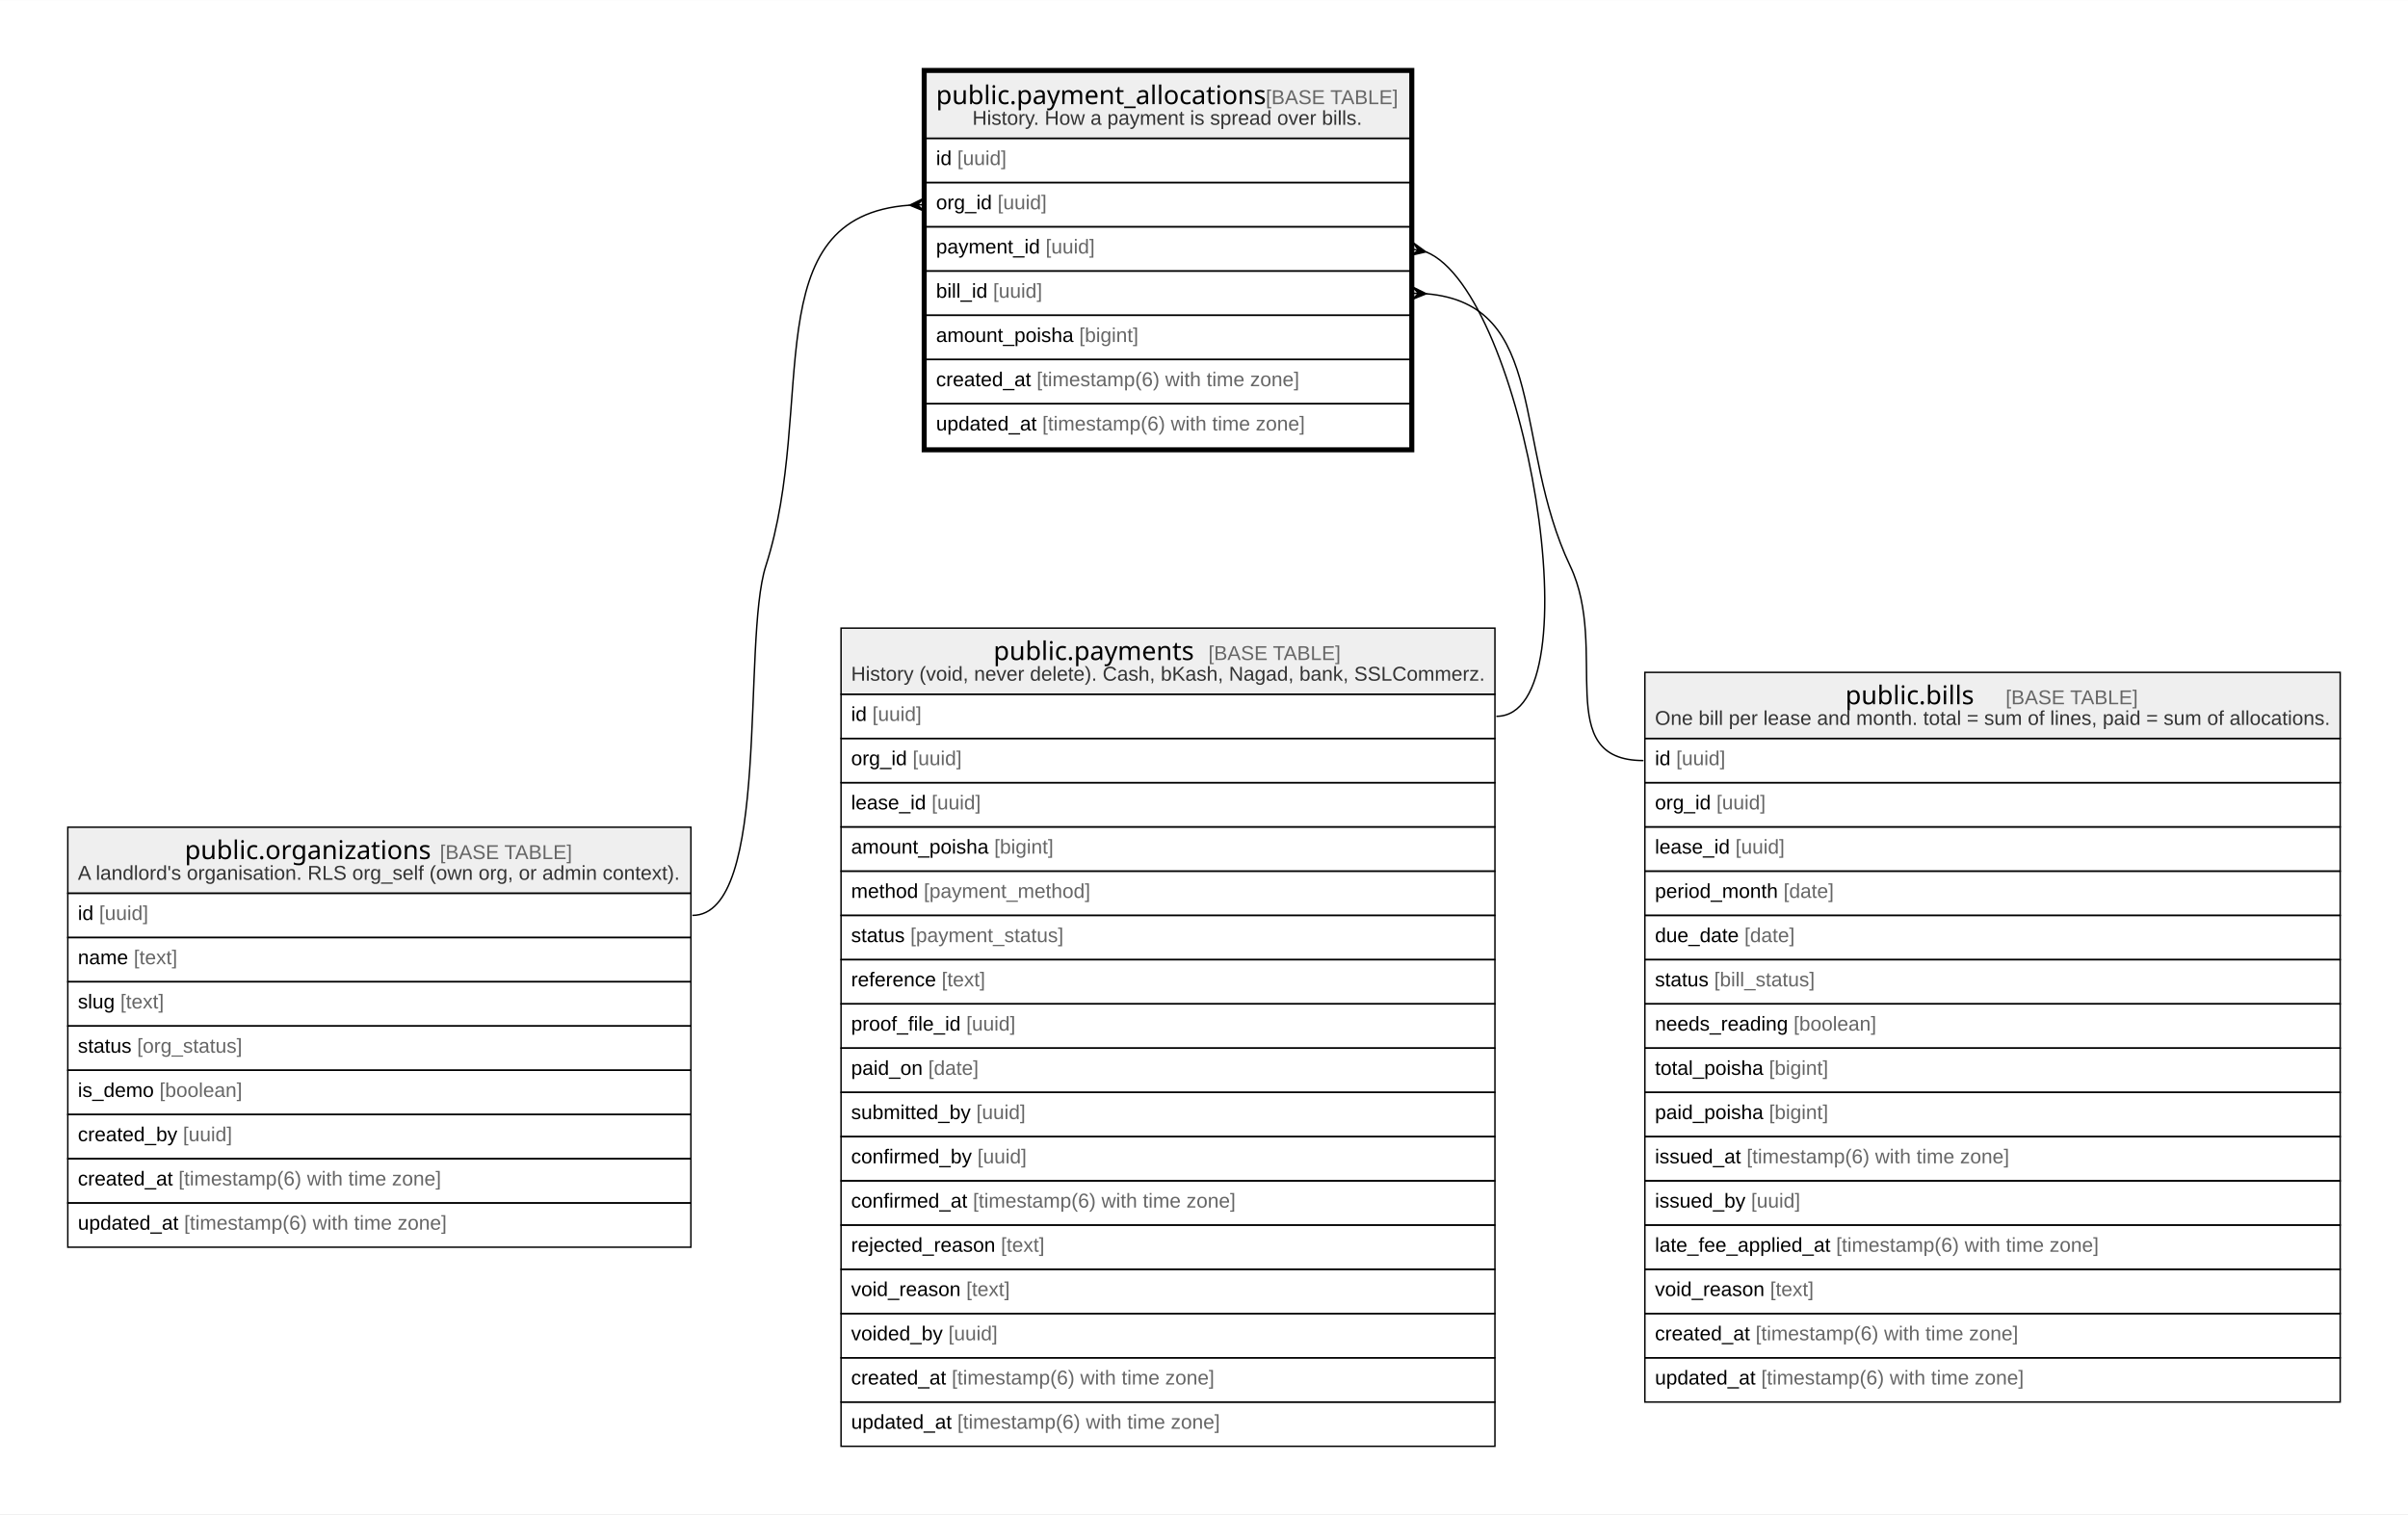
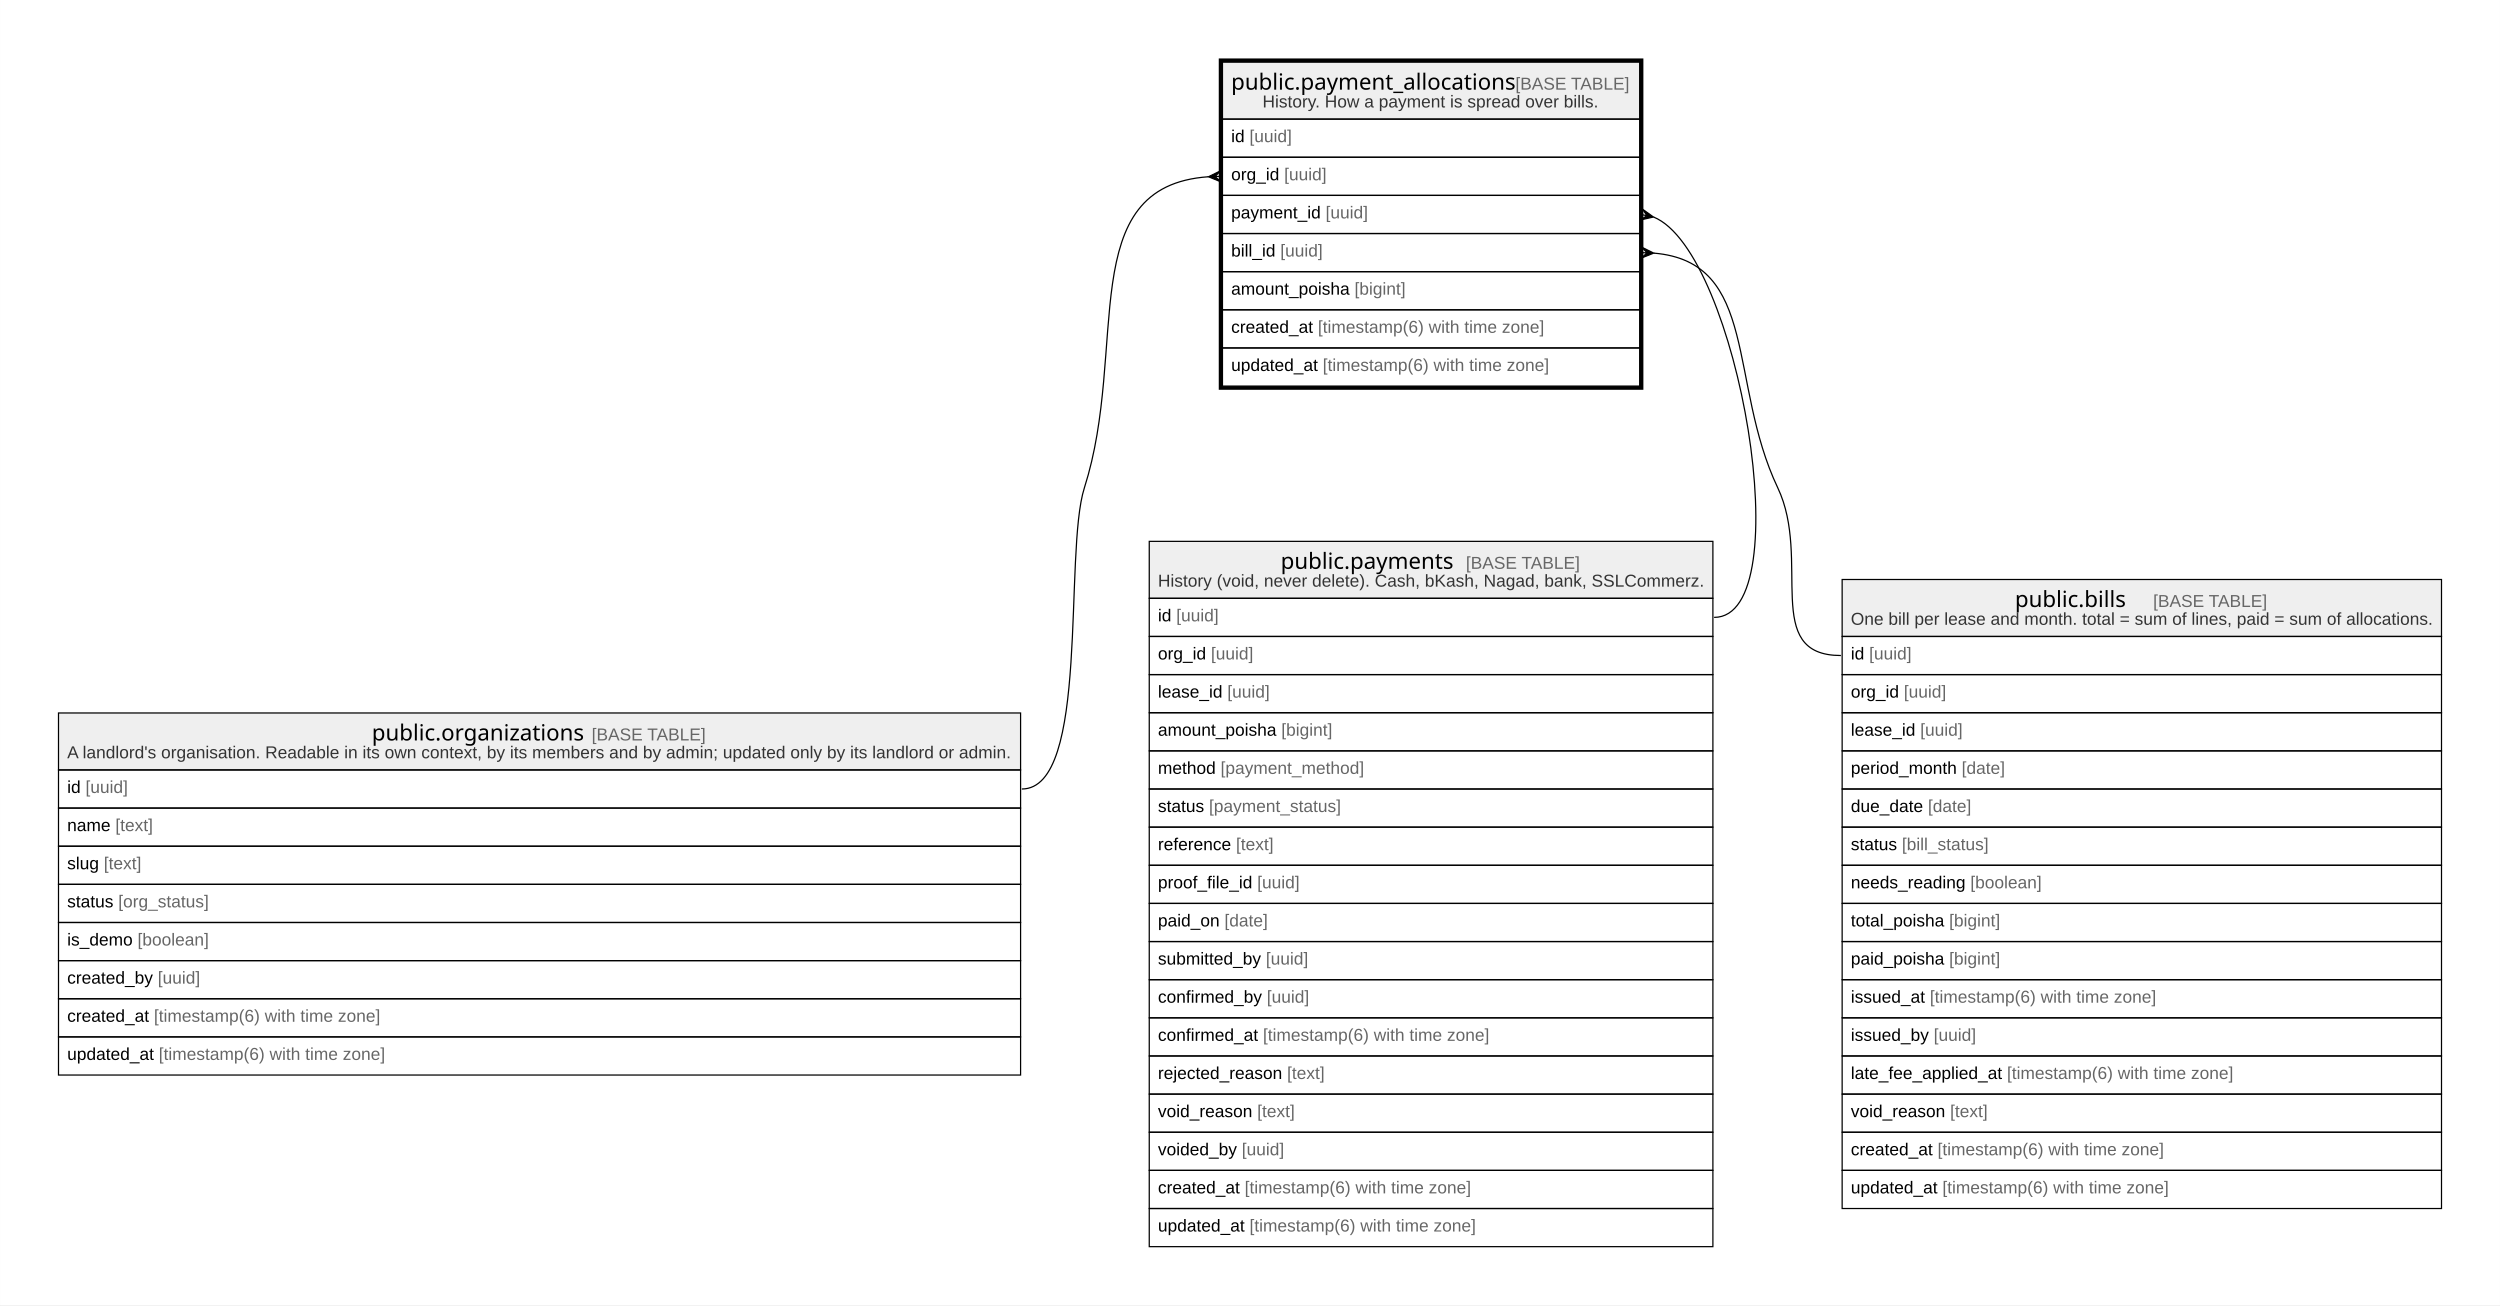
- <svg xmlns="http://www.w3.org/2000/svg" width="1676pt" height="1054pt" viewBox="0.00 0.00 1676.31 1054.00">
+ <svg xmlns="http://www.w3.org/2000/svg" width="2019pt" height="1054pt" viewBox="0.00 0.00 2018.91 1054.00">
  <g id="graph0" class="graph" transform="scale(1 1) rotate(0) translate(4 1050)">
-     <polygon fill="white" stroke="none" points="-4,4 -4,-1050 1672.31,-1050 1672.31,4 -4,4" />
+     <polygon fill="white" stroke="none" points="-4,4 -4,-1050 2014.91,-1050 2014.91,4 -4,4" />
    <g id="node1" class="node">
-       <polygon fill="#efefef" stroke="none" points="640.62,-953.8 640.62,-999.8 977.56,-999.8 977.56,-953.8 640.62,-953.8" />
-       <polygon fill="none" stroke="black" points="640.62,-953.8 640.62,-999.8 977.56,-999.8 977.56,-953.8 640.62,-953.8" />
-       <text text-anchor="start" x="647.62" y="-977.6" font-family="Arial Bold" font-size="18.00">public.payment_allocations</text>
-       <text text-anchor="start" x="846.07" y="-977.6" font-family="Arial" font-size="14.00">    </text>
-       <text text-anchor="start" x="877.18" y="-977.6" font-family="Arial" font-size="14.00" fill="#666666">[BASE TABLE]</text>
-       <text text-anchor="start" x="672.93" y="-963.2" font-family="Arial" font-size="14.00" fill="#333333">History. How a payment is spread over bills.</text>
-       <polygon fill="none" stroke="black" points="640.62,-923 640.62,-953.8 977.56,-953.8 977.56,-923 640.62,-923" />
-       <text text-anchor="start" x="647.62" y="-935.2" font-family="Arial" font-size="14.00">id </text>
-       <text text-anchor="start" x="662.4" y="-935.2" font-family="Arial" font-size="14.00" fill="#666666">[uuid]</text>
-       <polygon fill="none" stroke="black" points="640.62,-892.2 640.62,-923 977.56,-923 977.56,-892.2 640.62,-892.2" />
-       <text text-anchor="start" x="647.62" y="-904.4" font-family="Arial" font-size="14.00">org_id </text>
-       <text text-anchor="start" x="690.43" y="-904.4" font-family="Arial" font-size="14.00" fill="#666666">[uuid]</text>
-       <polygon fill="none" stroke="black" points="640.62,-861.4 640.62,-892.2 977.56,-892.2 977.56,-861.4 640.62,-861.4" />
-       <text text-anchor="start" x="647.62" y="-873.6" font-family="Arial" font-size="14.00">payment_id </text>
-       <text text-anchor="start" x="723.89" y="-873.6" font-family="Arial" font-size="14.00" fill="#666666">[uuid]</text>
-       <polygon fill="none" stroke="black" points="640.62,-830.6 640.62,-861.4 977.56,-861.4 977.56,-830.6 640.62,-830.6" />
-       <text text-anchor="start" x="647.62" y="-842.8" font-family="Arial" font-size="14.00">bill_id </text>
-       <text text-anchor="start" x="687.31" y="-842.8" font-family="Arial" font-size="14.00" fill="#666666">[uuid]</text>
-       <polygon fill="none" stroke="black" points="640.62,-799.8 640.62,-830.6 977.56,-830.6 977.56,-799.8 640.62,-799.8" />
-       <text text-anchor="start" x="647.62" y="-812" font-family="Arial" font-size="14.00">amount_poisha </text>
-       <text text-anchor="start" x="747.25" y="-812" font-family="Arial" font-size="14.00" fill="#666666">[bigint]</text>
-       <polygon fill="none" stroke="black" points="640.62,-769 640.62,-799.8 977.56,-799.8 977.56,-769 640.62,-769" />
-       <text text-anchor="start" x="647.62" y="-781.2" font-family="Arial" font-size="14.00">created_at </text>
-       <text text-anchor="start" x="717.67" y="-781.2" font-family="Arial" font-size="14.00" fill="#666666">[timestamp(6) with time zone]</text>
-       <polygon fill="none" stroke="black" points="640.62,-738.2 640.62,-769 977.56,-769 977.56,-738.2 640.62,-738.2" />
-       <text text-anchor="start" x="647.62" y="-750.4" font-family="Arial" font-size="14.00">updated_at </text>
-       <text text-anchor="start" x="721.58" y="-750.4" font-family="Arial" font-size="14.00" fill="#666666">[timestamp(6) with time zone]</text>
-       <polygon fill="none" stroke="black" stroke-width="3" points="639.12,-736.7 639.12,-1001.3 979.06,-1001.3 979.06,-736.7 639.12,-736.7" />
+       <polygon fill="#efefef" stroke="none" points="983.22,-953.8 983.22,-999.8 1320.16,-999.8 1320.16,-953.8 983.22,-953.8" />
+       <polygon fill="none" stroke="black" points="983.22,-953.8 983.22,-999.8 1320.16,-999.8 1320.16,-953.8 983.22,-953.8" />
+       <text text-anchor="start" x="990.22" y="-977.6" font-family="Arial Bold" font-size="18.00">public.payment_allocations</text>
+       <text text-anchor="start" x="1188.67" y="-977.6" font-family="Arial" font-size="14.00">    </text>
+       <text text-anchor="start" x="1219.79" y="-977.6" font-family="Arial" font-size="14.00" fill="#666666">[BASE TABLE]</text>
+       <text text-anchor="start" x="1015.53" y="-963.2" font-family="Arial" font-size="14.00" fill="#333333">History. How a payment is spread over bills.</text>
+       <polygon fill="none" stroke="black" points="983.22,-923 983.22,-953.8 1320.16,-953.8 1320.16,-923 983.22,-923" />
+       <text text-anchor="start" x="990.22" y="-935.2" font-family="Arial" font-size="14.00">id </text>
+       <text text-anchor="start" x="1005.01" y="-935.2" font-family="Arial" font-size="14.00" fill="#666666">[uuid]</text>
+       <polygon fill="none" stroke="black" points="983.22,-892.2 983.22,-923 1320.16,-923 1320.16,-892.2 983.22,-892.2" />
+       <text text-anchor="start" x="990.22" y="-904.4" font-family="Arial" font-size="14.00">org_id </text>
+       <text text-anchor="start" x="1033.03" y="-904.4" font-family="Arial" font-size="14.00" fill="#666666">[uuid]</text>
+       <polygon fill="none" stroke="black" points="983.22,-861.4 983.22,-892.2 1320.16,-892.2 1320.16,-861.4 983.22,-861.4" />
+       <text text-anchor="start" x="990.22" y="-873.6" font-family="Arial" font-size="14.00">payment_id </text>
+       <text text-anchor="start" x="1066.49" y="-873.6" font-family="Arial" font-size="14.00" fill="#666666">[uuid]</text>
+       <polygon fill="none" stroke="black" points="983.22,-830.6 983.22,-861.4 1320.16,-861.4 1320.16,-830.6 983.22,-830.6" />
+       <text text-anchor="start" x="990.22" y="-842.8" font-family="Arial" font-size="14.00">bill_id </text>
+       <text text-anchor="start" x="1029.91" y="-842.8" font-family="Arial" font-size="14.00" fill="#666666">[uuid]</text>
+       <polygon fill="none" stroke="black" points="983.22,-799.8 983.22,-830.6 1320.16,-830.6 1320.16,-799.8 983.22,-799.8" />
+       <text text-anchor="start" x="990.22" y="-812" font-family="Arial" font-size="14.00">amount_poisha </text>
+       <text text-anchor="start" x="1089.85" y="-812" font-family="Arial" font-size="14.00" fill="#666666">[bigint]</text>
+       <polygon fill="none" stroke="black" points="983.22,-769 983.22,-799.8 1320.16,-799.8 1320.16,-769 983.22,-769" />
+       <text text-anchor="start" x="990.22" y="-781.2" font-family="Arial" font-size="14.00">created_at </text>
+       <text text-anchor="start" x="1060.27" y="-781.2" font-family="Arial" font-size="14.00" fill="#666666">[timestamp(6) with time zone]</text>
+       <polygon fill="none" stroke="black" points="983.22,-738.2 983.22,-769 1320.16,-769 1320.16,-738.2 983.22,-738.2" />
+       <text text-anchor="start" x="990.22" y="-750.4" font-family="Arial" font-size="14.00">updated_at </text>
+       <text text-anchor="start" x="1064.18" y="-750.4" font-family="Arial" font-size="14.00" fill="#666666">[timestamp(6) with time zone]</text>
+       <polygon fill="none" stroke="black" stroke-width="3" points="981.72,-736.7 981.72,-1001.3 1321.66,-1001.3 1321.66,-736.7 981.72,-736.7" />
    </g>
    <g id="node2" class="node">
-       <polygon fill="#efefef" stroke="none" points="43.2,-428.2 43.2,-474.2 476.97,-474.2 476.97,-428.2 43.2,-428.2" />
-       <polygon fill="none" stroke="black" points="43.2,-428.2 43.2,-474.2 476.97,-474.2 476.97,-428.2 43.2,-428.2" />
-       <text text-anchor="start" x="124.61" y="-452" font-family="Arial Bold" font-size="18.00">public.organizations</text>
-       <text text-anchor="start" x="271.07" y="-452" font-family="Arial" font-size="14.00">    </text>
-       <text text-anchor="start" x="302.19" y="-452" font-family="Arial" font-size="14.00" fill="#666666">[BASE TABLE]</text>
-       <text text-anchor="start" x="50.2" y="-437.6" font-family="Arial" font-size="14.00" fill="#333333">A landlord's organisation. RLS org_self (own org, or admin context).</text>
-       <polygon fill="none" stroke="black" points="43.2,-397.4 43.2,-428.2 476.97,-428.2 476.97,-397.4 43.2,-397.4" />
+       <polygon fill="#efefef" stroke="none" points="43.2,-428.2 43.2,-474.2 820.18,-474.2 820.18,-428.2 43.2,-428.2" />
+       <polygon fill="none" stroke="black" points="43.2,-428.2 43.2,-474.2 820.18,-474.2 820.18,-428.2 43.2,-428.2" />
+       <text text-anchor="start" x="296.21" y="-452" font-family="Arial Bold" font-size="18.00">public.organizations</text>
+       <text text-anchor="start" x="442.68" y="-452" font-family="Arial" font-size="14.00">    </text>
+       <text text-anchor="start" x="473.79" y="-452" font-family="Arial" font-size="14.00" fill="#666666">[BASE TABLE]</text>
+       <text text-anchor="start" x="50.2" y="-437.6" font-family="Arial" font-size="14.00" fill="#333333">A landlord's organisation. Readable in its own context, by its members and by admin; updated only by its landlord or admin.</text>
+       <polygon fill="none" stroke="black" points="43.2,-397.4 43.2,-428.2 820.18,-428.2 820.18,-397.4 43.2,-397.4" />
      <text text-anchor="start" x="50.2" y="-409.6" font-family="Arial" font-size="14.00">id </text>
      <text text-anchor="start" x="64.99" y="-409.6" font-family="Arial" font-size="14.00" fill="#666666">[uuid]</text>
-       <polygon fill="none" stroke="black" points="43.2,-366.6 43.2,-397.4 476.97,-397.4 476.97,-366.6 43.2,-366.6" />
+       <polygon fill="none" stroke="black" points="43.2,-366.6 43.2,-397.4 820.18,-397.4 820.18,-366.6 43.2,-366.6" />
      <text text-anchor="start" x="50.2" y="-378.8" font-family="Arial" font-size="14.00">name </text>
      <text text-anchor="start" x="89.11" y="-378.8" font-family="Arial" font-size="14.00" fill="#666666">[text]</text>
-       <polygon fill="none" stroke="black" points="43.2,-335.8 43.2,-366.6 476.97,-366.6 476.97,-335.8 43.2,-335.8" />
+       <polygon fill="none" stroke="black" points="43.2,-335.8 43.2,-366.6 820.18,-366.6 820.18,-335.8 43.2,-335.8" />
      <text text-anchor="start" x="50.2" y="-348" font-family="Arial" font-size="14.00">slug </text>
      <text text-anchor="start" x="79.77" y="-348" font-family="Arial" font-size="14.00" fill="#666666">[text]</text>
-       <polygon fill="none" stroke="black" points="43.2,-305 43.2,-335.8 476.97,-335.8 476.97,-305 43.2,-305" />
+       <polygon fill="none" stroke="black" points="43.2,-305 43.2,-335.8 820.18,-335.8 820.18,-305 43.2,-305" />
      <text text-anchor="start" x="50.2" y="-317.2" font-family="Arial" font-size="14.00">status </text>
      <text text-anchor="start" x="91.44" y="-317.2" font-family="Arial" font-size="14.00" fill="#666666">[org_status]</text>
-       <polygon fill="none" stroke="black" points="43.2,-274.2 43.2,-305 476.97,-305 476.97,-274.2 43.2,-274.2" />
+       <polygon fill="none" stroke="black" points="43.2,-274.2 43.2,-305 820.18,-305 820.18,-274.2 43.2,-274.2" />
      <text text-anchor="start" x="50.2" y="-286.4" font-family="Arial" font-size="14.00">is_demo </text>
      <text text-anchor="start" x="107.01" y="-286.4" font-family="Arial" font-size="14.00" fill="#666666">[boolean]</text>
-       <polygon fill="none" stroke="black" points="43.2,-243.4 43.2,-274.2 476.97,-274.2 476.97,-243.4 43.2,-243.4" />
+       <polygon fill="none" stroke="black" points="43.2,-243.4 43.2,-274.2 820.18,-274.2 820.18,-243.4 43.2,-243.4" />
      <text text-anchor="start" x="50.2" y="-255.6" font-family="Arial" font-size="14.00">created_by </text>
      <text text-anchor="start" x="123.36" y="-255.6" font-family="Arial" font-size="14.00" fill="#666666">[uuid]</text>
-       <polygon fill="none" stroke="black" points="43.2,-212.6 43.2,-243.4 476.97,-243.4 476.97,-212.6 43.2,-212.6" />
+       <polygon fill="none" stroke="black" points="43.2,-212.6 43.2,-243.4 820.18,-243.4 820.18,-212.6 43.2,-212.6" />
      <text text-anchor="start" x="50.2" y="-224.8" font-family="Arial" font-size="14.00">created_at </text>
      <text text-anchor="start" x="120.25" y="-224.8" font-family="Arial" font-size="14.00" fill="#666666">[timestamp(6) with time zone]</text>
-       <polygon fill="none" stroke="black" points="43.2,-181.8 43.2,-212.6 476.97,-212.6 476.97,-181.8 43.2,-181.8" />
+       <polygon fill="none" stroke="black" points="43.2,-181.8 43.2,-212.6 820.18,-212.6 820.18,-181.8 43.2,-181.8" />
      <text text-anchor="start" x="50.2" y="-194" font-family="Arial" font-size="14.00">updated_at </text>
      <text text-anchor="start" x="124.16" y="-194" font-family="Arial" font-size="14.00" fill="#666666">[timestamp(6) with time zone]</text>
    </g>
    <g id="edge1" class="edge">
-       <path fill="none" stroke="black" d="M629.32,-907.26C520.27,-899.69 565.32,-768.89 529.09,-656 512.21,-603.42 533.2,-412.8 477.97,-412.8" />
-       <polygon fill="black" stroke="black" points="629.29,-907.25 639.13,-912.09 634.62,-907.43 638.95,-907.58 638.95,-907.58 638.95,-907.58 634.62,-907.43 639.43,-903.09 629.29,-907.25" />
+       <path fill="none" stroke="black" d="M971.92,-907.26C862.87,-899.69 907.78,-768.93 871.69,-656 854.89,-603.42 876.38,-412.8 821.18,-412.8" />
+       <polygon fill="black" stroke="black" points="971.89,-907.25 981.74,-912.09 977.22,-907.43 981.55,-907.58 981.55,-907.58 981.55,-907.58 977.22,-907.43 982.04,-903.09 971.89,-907.25" />
    </g>
    <g id="node3" class="node">
-       <polygon fill="#efefef" stroke="none" points="581.49,-566.8 581.49,-612.8 1036.69,-612.8 1036.69,-566.8 581.49,-566.8" />
-       <polygon fill="none" stroke="black" points="581.49,-566.8 581.49,-612.8 1036.69,-612.8 1036.69,-566.8 581.49,-566.8" />
-       <text text-anchor="start" x="687.6" y="-590.6" font-family="Arial Bold" font-size="18.00">public.payments</text>
-       <text text-anchor="start" x="806.08" y="-590.6" font-family="Arial" font-size="14.00">    </text>
-       <text text-anchor="start" x="837.2" y="-590.6" font-family="Arial" font-size="14.00" fill="#666666">[BASE TABLE]</text>
-       <text text-anchor="start" x="588.49" y="-576.2" font-family="Arial" font-size="14.00" fill="#333333">History (void, never delete). Cash, bKash, Nagad, bank, SSLCommerz.</text>
-       <polygon fill="none" stroke="black" points="581.49,-536 581.49,-566.8 1036.69,-566.8 1036.69,-536 581.49,-536" />
-       <text text-anchor="start" x="588.49" y="-548.2" font-family="Arial" font-size="14.00">id </text>
-       <text text-anchor="start" x="603.27" y="-548.2" font-family="Arial" font-size="14.00" fill="#666666">[uuid]</text>
-       <polygon fill="none" stroke="black" points="581.49,-505.2 581.49,-536 1036.69,-536 1036.69,-505.2 581.49,-505.2" />
-       <text text-anchor="start" x="588.49" y="-517.4" font-family="Arial" font-size="14.00">org_id </text>
-       <text text-anchor="start" x="631.29" y="-517.4" font-family="Arial" font-size="14.00" fill="#666666">[uuid]</text>
-       <polygon fill="none" stroke="black" points="581.49,-474.4 581.49,-505.2 1036.69,-505.2 1036.69,-474.4 581.49,-474.4" />
-       <text text-anchor="start" x="588.49" y="-486.6" font-family="Arial" font-size="14.00">lease_id </text>
-       <text text-anchor="start" x="644.53" y="-486.6" font-family="Arial" font-size="14.00" fill="#666666">[uuid]</text>
-       <polygon fill="none" stroke="black" points="581.49,-443.6 581.49,-474.4 1036.69,-474.4 1036.69,-443.6 581.49,-443.6" />
-       <text text-anchor="start" x="588.49" y="-455.8" font-family="Arial" font-size="14.00">amount_poisha </text>
-       <text text-anchor="start" x="688.12" y="-455.8" font-family="Arial" font-size="14.00" fill="#666666">[bigint]</text>
-       <polygon fill="none" stroke="black" points="581.49,-412.8 581.49,-443.6 1036.69,-443.6 1036.69,-412.8 581.49,-412.8" />
-       <text text-anchor="start" x="588.49" y="-425" font-family="Arial" font-size="14.00">method </text>
-       <text text-anchor="start" x="639.07" y="-425" font-family="Arial" font-size="14.00" fill="#666666">[payment_method]</text>
-       <polygon fill="none" stroke="black" points="581.49,-382 581.49,-412.8 1036.69,-412.8 1036.69,-382 581.49,-382" />
-       <text text-anchor="start" x="588.49" y="-394.2" font-family="Arial" font-size="14.00">status </text>
-       <text text-anchor="start" x="629.73" y="-394.2" font-family="Arial" font-size="14.00" fill="#666666">[payment_status]</text>
-       <polygon fill="none" stroke="black" points="581.49,-351.2 581.49,-382 1036.69,-382 1036.69,-351.2 581.49,-351.2" />
-       <text text-anchor="start" x="588.49" y="-363.4" font-family="Arial" font-size="14.00">reference </text>
-       <text text-anchor="start" x="651.52" y="-363.4" font-family="Arial" font-size="14.00" fill="#666666">[text]</text>
-       <polygon fill="none" stroke="black" points="581.49,-320.4 581.49,-351.2 1036.69,-351.2 1036.69,-320.4 581.49,-320.4" />
-       <text text-anchor="start" x="588.49" y="-332.6" font-family="Arial" font-size="14.00">proof_file_id </text>
-       <text text-anchor="start" x="668.65" y="-332.6" font-family="Arial" font-size="14.00" fill="#666666">[uuid]</text>
-       <polygon fill="none" stroke="black" points="581.49,-289.6 581.49,-320.4 1036.69,-320.4 1036.69,-289.6 581.49,-289.6" />
-       <text text-anchor="start" x="588.49" y="-301.8" font-family="Arial" font-size="14.00">paid_on </text>
-       <text text-anchor="start" x="642.2" y="-301.8" font-family="Arial" font-size="14.00" fill="#666666">[date]</text>
-       <polygon fill="none" stroke="black" points="581.49,-258.8 581.49,-289.6 1036.69,-289.6 1036.69,-258.8 581.49,-258.8" />
-       <text text-anchor="start" x="588.49" y="-271" font-family="Arial" font-size="14.00">submitted_by </text>
-       <text text-anchor="start" x="675.65" y="-271" font-family="Arial" font-size="14.00" fill="#666666">[uuid]</text>
-       <polygon fill="none" stroke="black" points="581.49,-228 581.49,-258.8 1036.69,-258.8 1036.69,-228 581.49,-228" />
-       <text text-anchor="start" x="588.49" y="-240.2" font-family="Arial" font-size="14.00">confirmed_by </text>
-       <text text-anchor="start" x="676.42" y="-240.2" font-family="Arial" font-size="14.00" fill="#666666">[uuid]</text>
-       <polygon fill="none" stroke="black" points="581.49,-197.2 581.49,-228 1036.69,-228 1036.69,-197.2 581.49,-197.2" />
-       <text text-anchor="start" x="588.49" y="-209.4" font-family="Arial" font-size="14.00">confirmed_at </text>
-       <text text-anchor="start" x="673.31" y="-209.4" font-family="Arial" font-size="14.00" fill="#666666">[timestamp(6) with time zone]</text>
-       <polygon fill="none" stroke="black" points="581.49,-166.4 581.49,-197.2 1036.69,-197.2 1036.69,-166.4 581.49,-166.4" />
-       <text text-anchor="start" x="588.49" y="-178.6" font-family="Arial" font-size="14.00">rejected_reason </text>
-       <text text-anchor="start" x="692.78" y="-178.6" font-family="Arial" font-size="14.00" fill="#666666">[text]</text>
-       <polygon fill="none" stroke="black" points="581.49,-135.6 581.49,-166.4 1036.69,-166.4 1036.69,-135.6 581.49,-135.6" />
-       <text text-anchor="start" x="588.49" y="-147.8" font-family="Arial" font-size="14.00">void_reason </text>
-       <text text-anchor="start" x="668.65" y="-147.8" font-family="Arial" font-size="14.00" fill="#666666">[text]</text>
-       <polygon fill="none" stroke="black" points="581.49,-104.8 581.49,-135.6 1036.69,-135.6 1036.69,-104.8 581.49,-104.8" />
-       <text text-anchor="start" x="588.49" y="-117" font-family="Arial" font-size="14.00">voided_by </text>
-       <text text-anchor="start" x="656.2" y="-117" font-family="Arial" font-size="14.00" fill="#666666">[uuid]</text>
-       <polygon fill="none" stroke="black" points="581.49,-74 581.49,-104.8 1036.69,-104.8 1036.69,-74 581.49,-74" />
-       <text text-anchor="start" x="588.49" y="-86.2" font-family="Arial" font-size="14.00">created_at </text>
-       <text text-anchor="start" x="658.54" y="-86.2" font-family="Arial" font-size="14.00" fill="#666666">[timestamp(6) with time zone]</text>
-       <polygon fill="none" stroke="black" points="581.49,-43.2 581.49,-74 1036.69,-74 1036.69,-43.2 581.49,-43.2" />
-       <text text-anchor="start" x="588.49" y="-55.4" font-family="Arial" font-size="14.00">updated_at </text>
-       <text text-anchor="start" x="662.45" y="-55.4" font-family="Arial" font-size="14.00" fill="#666666">[timestamp(6) with time zone]</text>
+       <polygon fill="#efefef" stroke="none" points="924.09,-566.8 924.09,-612.8 1379.29,-612.8 1379.29,-566.8 924.09,-566.8" />
+       <polygon fill="none" stroke="black" points="924.09,-566.8 924.09,-612.8 1379.29,-612.8 1379.29,-566.8 924.09,-566.8" />
+       <text text-anchor="start" x="1030.21" y="-590.6" font-family="Arial Bold" font-size="18.00">public.payments</text>
+       <text text-anchor="start" x="1148.68" y="-590.6" font-family="Arial" font-size="14.00">    </text>
+       <text text-anchor="start" x="1179.8" y="-590.6" font-family="Arial" font-size="14.00" fill="#666666">[BASE TABLE]</text>
+       <text text-anchor="start" x="931.09" y="-576.2" font-family="Arial" font-size="14.00" fill="#333333">History (void, never delete). Cash, bKash, Nagad, bank, SSLCommerz.</text>
+       <polygon fill="none" stroke="black" points="924.09,-536 924.09,-566.8 1379.29,-566.8 1379.29,-536 924.09,-536" />
+       <text text-anchor="start" x="931.09" y="-548.2" font-family="Arial" font-size="14.00">id </text>
+       <text text-anchor="start" x="945.88" y="-548.2" font-family="Arial" font-size="14.00" fill="#666666">[uuid]</text>
+       <polygon fill="none" stroke="black" points="924.09,-505.2 924.09,-536 1379.29,-536 1379.29,-505.2 924.09,-505.2" />
+       <text text-anchor="start" x="931.09" y="-517.4" font-family="Arial" font-size="14.00">org_id </text>
+       <text text-anchor="start" x="973.9" y="-517.4" font-family="Arial" font-size="14.00" fill="#666666">[uuid]</text>
+       <polygon fill="none" stroke="black" points="924.09,-474.4 924.09,-505.2 1379.29,-505.2 1379.29,-474.4 924.09,-474.4" />
+       <text text-anchor="start" x="931.09" y="-486.6" font-family="Arial" font-size="14.00">lease_id </text>
+       <text text-anchor="start" x="987.13" y="-486.6" font-family="Arial" font-size="14.00" fill="#666666">[uuid]</text>
+       <polygon fill="none" stroke="black" points="924.09,-443.6 924.09,-474.4 1379.29,-474.4 1379.29,-443.6 924.09,-443.6" />
+       <text text-anchor="start" x="931.09" y="-455.8" font-family="Arial" font-size="14.00">amount_poisha </text>
+       <text text-anchor="start" x="1030.72" y="-455.8" font-family="Arial" font-size="14.00" fill="#666666">[bigint]</text>
+       <polygon fill="none" stroke="black" points="924.09,-412.8 924.09,-443.6 1379.29,-443.6 1379.29,-412.8 924.09,-412.8" />
+       <text text-anchor="start" x="931.09" y="-425" font-family="Arial" font-size="14.00">method </text>
+       <text text-anchor="start" x="981.68" y="-425" font-family="Arial" font-size="14.00" fill="#666666">[payment_method]</text>
+       <polygon fill="none" stroke="black" points="924.09,-382 924.09,-412.8 1379.29,-412.8 1379.29,-382 924.09,-382" />
+       <text text-anchor="start" x="931.09" y="-394.2" font-family="Arial" font-size="14.00">status </text>
+       <text text-anchor="start" x="972.33" y="-394.2" font-family="Arial" font-size="14.00" fill="#666666">[payment_status]</text>
+       <polygon fill="none" stroke="black" points="924.09,-351.2 924.09,-382 1379.29,-382 1379.29,-351.2 924.09,-351.2" />
+       <text text-anchor="start" x="931.09" y="-363.4" font-family="Arial" font-size="14.00">reference </text>
+       <text text-anchor="start" x="994.12" y="-363.4" font-family="Arial" font-size="14.00" fill="#666666">[text]</text>
+       <polygon fill="none" stroke="black" points="924.09,-320.4 924.09,-351.2 1379.29,-351.2 1379.29,-320.4 924.09,-320.4" />
+       <text text-anchor="start" x="931.09" y="-332.6" font-family="Arial" font-size="14.00">proof_file_id </text>
+       <text text-anchor="start" x="1011.26" y="-332.6" font-family="Arial" font-size="14.00" fill="#666666">[uuid]</text>
+       <polygon fill="none" stroke="black" points="924.09,-289.6 924.09,-320.4 1379.29,-320.4 1379.29,-289.6 924.09,-289.6" />
+       <text text-anchor="start" x="931.09" y="-301.8" font-family="Arial" font-size="14.00">paid_on </text>
+       <text text-anchor="start" x="984.81" y="-301.8" font-family="Arial" font-size="14.00" fill="#666666">[date]</text>
+       <polygon fill="none" stroke="black" points="924.09,-258.8 924.09,-289.6 1379.29,-289.6 1379.29,-258.8 924.09,-258.8" />
+       <text text-anchor="start" x="931.09" y="-271" font-family="Arial" font-size="14.00">submitted_by </text>
+       <text text-anchor="start" x="1018.25" y="-271" font-family="Arial" font-size="14.00" fill="#666666">[uuid]</text>
+       <polygon fill="none" stroke="black" points="924.09,-228 924.09,-258.8 1379.29,-258.8 1379.29,-228 924.09,-228" />
+       <text text-anchor="start" x="931.09" y="-240.2" font-family="Arial" font-size="14.00">confirmed_by </text>
+       <text text-anchor="start" x="1019.02" y="-240.2" font-family="Arial" font-size="14.00" fill="#666666">[uuid]</text>
+       <polygon fill="none" stroke="black" points="924.09,-197.2 924.09,-228 1379.29,-228 1379.29,-197.2 924.09,-197.2" />
+       <text text-anchor="start" x="931.09" y="-209.4" font-family="Arial" font-size="14.00">confirmed_at </text>
+       <text text-anchor="start" x="1015.91" y="-209.4" font-family="Arial" font-size="14.00" fill="#666666">[timestamp(6) with time zone]</text>
+       <polygon fill="none" stroke="black" points="924.09,-166.4 924.09,-197.2 1379.29,-197.2 1379.29,-166.4 924.09,-166.4" />
+       <text text-anchor="start" x="931.09" y="-178.6" font-family="Arial" font-size="14.00">rejected_reason </text>
+       <text text-anchor="start" x="1035.38" y="-178.6" font-family="Arial" font-size="14.00" fill="#666666">[text]</text>
+       <polygon fill="none" stroke="black" points="924.09,-135.6 924.09,-166.4 1379.29,-166.4 1379.29,-135.6 924.09,-135.6" />
+       <text text-anchor="start" x="931.09" y="-147.8" font-family="Arial" font-size="14.00">void_reason </text>
+       <text text-anchor="start" x="1011.26" y="-147.8" font-family="Arial" font-size="14.00" fill="#666666">[text]</text>
+       <polygon fill="none" stroke="black" points="924.09,-104.8 924.09,-135.6 1379.29,-135.6 1379.29,-104.8 924.09,-104.8" />
+       <text text-anchor="start" x="931.09" y="-117" font-family="Arial" font-size="14.00">voided_by </text>
+       <text text-anchor="start" x="998.81" y="-117" font-family="Arial" font-size="14.00" fill="#666666">[uuid]</text>
+       <polygon fill="none" stroke="black" points="924.09,-74 924.09,-104.8 1379.29,-104.8 1379.29,-74 924.09,-74" />
+       <text text-anchor="start" x="931.09" y="-86.2" font-family="Arial" font-size="14.00">created_at </text>
+       <text text-anchor="start" x="1001.14" y="-86.2" font-family="Arial" font-size="14.00" fill="#666666">[timestamp(6) with time zone]</text>
+       <polygon fill="none" stroke="black" points="924.09,-43.2 924.09,-74 1379.29,-74 1379.29,-43.2 924.09,-43.2" />
+       <text text-anchor="start" x="931.09" y="-55.4" font-family="Arial" font-size="14.00">updated_at </text>
+       <text text-anchor="start" x="1005.05" y="-55.4" font-family="Arial" font-size="14.00" fill="#666666">[timestamp(6) with time zone]</text>
    </g>
    <g id="edge2" class="edge">
-       <path fill="none" stroke="black" d="M988.78,-874.72C1057.3,-847.01 1107.74,-551.4 1037.69,-551.4" />
-       <polygon fill="black" stroke="black" points="988.68,-874.74 977.99,-872.32 983.46,-875.8 979.21,-876.67 979.21,-876.67 979.21,-876.67 983.46,-875.8 979.78,-881.14 988.68,-874.74" />
+       <path fill="none" stroke="black" d="M1331.39,-874.72C1399.91,-847.01 1450.34,-551.4 1380.29,-551.4" />
+       <polygon fill="black" stroke="black" points="1331.29,-874.74 1320.59,-872.32 1326.06,-875.8 1321.81,-876.67 1321.81,-876.67 1321.81,-876.67 1326.06,-875.8 1322.38,-881.14 1331.29,-874.74" />
    </g>
    <g id="node4" class="node">
-       <polygon fill="#efefef" stroke="none" points="1141.07,-536 1141.07,-582 1625.11,-582 1625.11,-536 1141.07,-536" />
-       <polygon fill="none" stroke="black" points="1141.07,-536 1141.07,-582 1625.11,-582 1625.11,-536 1141.07,-536" />
-       <text text-anchor="start" x="1280.59" y="-559.8" font-family="Arial Bold" font-size="18.00">public.bills</text>
-       <text text-anchor="start" x="1361.09" y="-559.8" font-family="Arial" font-size="14.00">    </text>
-       <text text-anchor="start" x="1392.21" y="-559.8" font-family="Arial" font-size="14.00" fill="#666666">[BASE TABLE]</text>
-       <text text-anchor="start" x="1148.07" y="-545.4" font-family="Arial" font-size="14.00" fill="#333333">One bill per lease and month. total = sum of lines, paid = sum of allocations.</text>
-       <polygon fill="none" stroke="black" points="1141.07,-505.2 1141.07,-536 1625.11,-536 1625.11,-505.2 1141.07,-505.2" />
-       <text text-anchor="start" x="1148.07" y="-517.4" font-family="Arial" font-size="14.00">id </text>
-       <text text-anchor="start" x="1162.85" y="-517.4" font-family="Arial" font-size="14.00" fill="#666666">[uuid]</text>
-       <polygon fill="none" stroke="black" points="1141.07,-474.4 1141.07,-505.2 1625.11,-505.2 1625.11,-474.4 1141.07,-474.4" />
-       <text text-anchor="start" x="1148.07" y="-486.6" font-family="Arial" font-size="14.00">org_id </text>
-       <text text-anchor="start" x="1190.87" y="-486.6" font-family="Arial" font-size="14.00" fill="#666666">[uuid]</text>
-       <polygon fill="none" stroke="black" points="1141.07,-443.6 1141.07,-474.4 1625.11,-474.4 1625.11,-443.6 1141.07,-443.6" />
-       <text text-anchor="start" x="1148.07" y="-455.8" font-family="Arial" font-size="14.00">lease_id </text>
-       <text text-anchor="start" x="1204.11" y="-455.8" font-family="Arial" font-size="14.00" fill="#666666">[uuid]</text>
-       <polygon fill="none" stroke="black" points="1141.07,-412.8 1141.07,-443.6 1625.11,-443.6 1625.11,-412.8 1141.07,-412.8" />
-       <text text-anchor="start" x="1148.07" y="-425" font-family="Arial" font-size="14.00">period_month </text>
-       <text text-anchor="start" x="1237.57" y="-425" font-family="Arial" font-size="14.00" fill="#666666">[date]</text>
-       <polygon fill="none" stroke="black" points="1141.07,-382 1141.07,-412.8 1625.11,-412.8 1625.11,-382 1141.07,-382" />
-       <text text-anchor="start" x="1148.07" y="-394.2" font-family="Arial" font-size="14.00">due_date </text>
-       <text text-anchor="start" x="1210.35" y="-394.2" font-family="Arial" font-size="14.00" fill="#666666">[date]</text>
-       <polygon fill="none" stroke="black" points="1141.07,-351.2 1141.07,-382 1625.11,-382 1625.11,-351.2 1141.07,-351.2" />
-       <text text-anchor="start" x="1148.07" y="-363.4" font-family="Arial" font-size="14.00">status </text>
-       <text text-anchor="start" x="1189.31" y="-363.4" font-family="Arial" font-size="14.00" fill="#666666">[bill_status]</text>
-       <polygon fill="none" stroke="black" points="1141.07,-320.4 1141.07,-351.2 1625.11,-351.2 1625.11,-320.4 1141.07,-320.4" />
-       <text text-anchor="start" x="1148.07" y="-332.6" font-family="Arial" font-size="14.00">needs_reading </text>
-       <text text-anchor="start" x="1244.59" y="-332.6" font-family="Arial" font-size="14.00" fill="#666666">[boolean]</text>
-       <polygon fill="none" stroke="black" points="1141.07,-289.6 1141.07,-320.4 1625.11,-320.4 1625.11,-289.6 1141.07,-289.6" />
-       <text text-anchor="start" x="1148.07" y="-301.8" font-family="Arial" font-size="14.00">total_poisha </text>
-       <text text-anchor="start" x="1227.46" y="-301.8" font-family="Arial" font-size="14.00" fill="#666666">[bigint]</text>
-       <polygon fill="none" stroke="black" points="1141.07,-258.8 1141.07,-289.6 1625.11,-289.6 1625.11,-258.8 1141.07,-258.8" />
-       <text text-anchor="start" x="1148.07" y="-271" font-family="Arial" font-size="14.00">paid_poisha </text>
-       <text text-anchor="start" x="1227.47" y="-271" font-family="Arial" font-size="14.00" fill="#666666">[bigint]</text>
-       <polygon fill="none" stroke="black" points="1141.07,-228 1141.07,-258.8 1625.11,-258.8 1625.11,-228 1141.07,-228" />
-       <text text-anchor="start" x="1148.07" y="-240.2" font-family="Arial" font-size="14.00">issued_at </text>
-       <text text-anchor="start" x="1211.89" y="-240.2" font-family="Arial" font-size="14.00" fill="#666666">[timestamp(6) with time zone]</text>
-       <polygon fill="none" stroke="black" points="1141.07,-197.2 1141.07,-228 1625.11,-228 1625.11,-197.2 1141.07,-197.2" />
-       <text text-anchor="start" x="1148.07" y="-209.4" font-family="Arial" font-size="14.00">issued_by </text>
-       <text text-anchor="start" x="1215" y="-209.4" font-family="Arial" font-size="14.00" fill="#666666">[uuid]</text>
-       <polygon fill="none" stroke="black" points="1141.07,-166.4 1141.07,-197.2 1625.11,-197.2 1625.11,-166.4 1141.07,-166.4" />
-       <text text-anchor="start" x="1148.07" y="-178.6" font-family="Arial" font-size="14.00">late_fee_applied_at </text>
-       <text text-anchor="start" x="1274.18" y="-178.6" font-family="Arial" font-size="14.00" fill="#666666">[timestamp(6) with time zone]</text>
-       <polygon fill="none" stroke="black" points="1141.07,-135.6 1141.07,-166.4 1625.11,-166.4 1625.11,-135.6 1141.07,-135.6" />
-       <text text-anchor="start" x="1148.07" y="-147.8" font-family="Arial" font-size="14.00">void_reason </text>
-       <text text-anchor="start" x="1228.23" y="-147.8" font-family="Arial" font-size="14.00" fill="#666666">[text]</text>
-       <polygon fill="none" stroke="black" points="1141.07,-104.8 1141.07,-135.6 1625.11,-135.6 1625.11,-104.8 1141.07,-104.8" />
-       <text text-anchor="start" x="1148.07" y="-117" font-family="Arial" font-size="14.00">created_at </text>
-       <text text-anchor="start" x="1218.12" y="-117" font-family="Arial" font-size="14.00" fill="#666666">[timestamp(6) with time zone]</text>
-       <polygon fill="none" stroke="black" points="1141.07,-74 1141.07,-104.8 1625.11,-104.8 1625.11,-74 1141.07,-74" />
-       <text text-anchor="start" x="1148.07" y="-86.2" font-family="Arial" font-size="14.00">updated_at </text>
-       <text text-anchor="start" x="1222.03" y="-86.2" font-family="Arial" font-size="14.00" fill="#666666">[timestamp(6) with time zone]</text>
+       <polygon fill="#efefef" stroke="none" points="1483.67,-536 1483.67,-582 1967.71,-582 1967.71,-536 1483.67,-536" />
+       <polygon fill="none" stroke="black" points="1483.67,-536 1483.67,-582 1967.71,-582 1967.71,-536 1483.67,-536" />
+       <text text-anchor="start" x="1623.2" y="-559.8" font-family="Arial Bold" font-size="18.00">public.bills</text>
+       <text text-anchor="start" x="1703.69" y="-559.8" font-family="Arial" font-size="14.00">    </text>
+       <text text-anchor="start" x="1734.81" y="-559.8" font-family="Arial" font-size="14.00" fill="#666666">[BASE TABLE]</text>
+       <text text-anchor="start" x="1490.67" y="-545.4" font-family="Arial" font-size="14.00" fill="#333333">One bill per lease and month. total = sum of lines, paid = sum of allocations.</text>
+       <polygon fill="none" stroke="black" points="1483.67,-505.2 1483.67,-536 1967.71,-536 1967.71,-505.2 1483.67,-505.2" />
+       <text text-anchor="start" x="1490.67" y="-517.4" font-family="Arial" font-size="14.00">id </text>
+       <text text-anchor="start" x="1505.46" y="-517.4" font-family="Arial" font-size="14.00" fill="#666666">[uuid]</text>
+       <polygon fill="none" stroke="black" points="1483.67,-474.4 1483.67,-505.2 1967.71,-505.2 1967.71,-474.4 1483.67,-474.4" />
+       <text text-anchor="start" x="1490.67" y="-486.6" font-family="Arial" font-size="14.00">org_id </text>
+       <text text-anchor="start" x="1533.48" y="-486.6" font-family="Arial" font-size="14.00" fill="#666666">[uuid]</text>
+       <polygon fill="none" stroke="black" points="1483.67,-443.6 1483.67,-474.4 1967.71,-474.4 1967.71,-443.6 1483.67,-443.6" />
+       <text text-anchor="start" x="1490.67" y="-455.8" font-family="Arial" font-size="14.00">lease_id </text>
+       <text text-anchor="start" x="1546.71" y="-455.8" font-family="Arial" font-size="14.00" fill="#666666">[uuid]</text>
+       <polygon fill="none" stroke="black" points="1483.67,-412.8 1483.67,-443.6 1967.71,-443.6 1967.71,-412.8 1483.67,-412.8" />
+       <text text-anchor="start" x="1490.67" y="-425" font-family="Arial" font-size="14.00">period_month </text>
+       <text text-anchor="start" x="1580.17" y="-425" font-family="Arial" font-size="14.00" fill="#666666">[date]</text>
+       <polygon fill="none" stroke="black" points="1483.67,-382 1483.67,-412.8 1967.71,-412.8 1967.71,-382 1483.67,-382" />
+       <text text-anchor="start" x="1490.67" y="-394.2" font-family="Arial" font-size="14.00">due_date </text>
+       <text text-anchor="start" x="1552.95" y="-394.2" font-family="Arial" font-size="14.00" fill="#666666">[date]</text>
+       <polygon fill="none" stroke="black" points="1483.67,-351.2 1483.67,-382 1967.71,-382 1967.71,-351.2 1483.67,-351.2" />
+       <text text-anchor="start" x="1490.67" y="-363.4" font-family="Arial" font-size="14.00">status </text>
+       <text text-anchor="start" x="1531.91" y="-363.4" font-family="Arial" font-size="14.00" fill="#666666">[bill_status]</text>
+       <polygon fill="none" stroke="black" points="1483.67,-320.4 1483.67,-351.2 1967.71,-351.2 1967.71,-320.4 1483.67,-320.4" />
+       <text text-anchor="start" x="1490.67" y="-332.6" font-family="Arial" font-size="14.00">needs_reading </text>
+       <text text-anchor="start" x="1587.19" y="-332.6" font-family="Arial" font-size="14.00" fill="#666666">[boolean]</text>
+       <polygon fill="none" stroke="black" points="1483.67,-289.6 1483.67,-320.4 1967.71,-320.4 1967.71,-289.6 1483.67,-289.6" />
+       <text text-anchor="start" x="1490.67" y="-301.8" font-family="Arial" font-size="14.00">total_poisha </text>
+       <text text-anchor="start" x="1570.06" y="-301.8" font-family="Arial" font-size="14.00" fill="#666666">[bigint]</text>
+       <polygon fill="none" stroke="black" points="1483.67,-258.8 1483.67,-289.6 1967.71,-289.6 1967.71,-258.8 1483.67,-258.8" />
+       <text text-anchor="start" x="1490.67" y="-271" font-family="Arial" font-size="14.00">paid_poisha </text>
+       <text text-anchor="start" x="1570.07" y="-271" font-family="Arial" font-size="14.00" fill="#666666">[bigint]</text>
+       <polygon fill="none" stroke="black" points="1483.67,-228 1483.67,-258.8 1967.71,-258.8 1967.71,-228 1483.67,-228" />
+       <text text-anchor="start" x="1490.67" y="-240.2" font-family="Arial" font-size="14.00">issued_at </text>
+       <text text-anchor="start" x="1554.49" y="-240.2" font-family="Arial" font-size="14.00" fill="#666666">[timestamp(6) with time zone]</text>
+       <polygon fill="none" stroke="black" points="1483.67,-197.2 1483.67,-228 1967.71,-228 1967.71,-197.2 1483.67,-197.2" />
+       <text text-anchor="start" x="1490.67" y="-209.4" font-family="Arial" font-size="14.00">issued_by </text>
+       <text text-anchor="start" x="1557.6" y="-209.4" font-family="Arial" font-size="14.00" fill="#666666">[uuid]</text>
+       <polygon fill="none" stroke="black" points="1483.67,-166.4 1483.67,-197.2 1967.71,-197.2 1967.71,-166.4 1483.67,-166.4" />
+       <text text-anchor="start" x="1490.67" y="-178.6" font-family="Arial" font-size="14.00">late_fee_applied_at </text>
+       <text text-anchor="start" x="1616.78" y="-178.6" font-family="Arial" font-size="14.00" fill="#666666">[timestamp(6) with time zone]</text>
+       <polygon fill="none" stroke="black" points="1483.67,-135.6 1483.67,-166.4 1967.71,-166.4 1967.71,-135.6 1483.67,-135.6" />
+       <text text-anchor="start" x="1490.67" y="-147.8" font-family="Arial" font-size="14.00">void_reason </text>
+       <text text-anchor="start" x="1570.84" y="-147.8" font-family="Arial" font-size="14.00" fill="#666666">[text]</text>
+       <polygon fill="none" stroke="black" points="1483.67,-104.8 1483.67,-135.6 1967.71,-135.6 1967.71,-104.8 1483.67,-104.8" />
+       <text text-anchor="start" x="1490.67" y="-117" font-family="Arial" font-size="14.00">created_at </text>
+       <text text-anchor="start" x="1560.72" y="-117" font-family="Arial" font-size="14.00" fill="#666666">[timestamp(6) with time zone]</text>
+       <polygon fill="none" stroke="black" points="1483.67,-74 1483.67,-104.8 1967.71,-104.8 1967.71,-74 1483.67,-74" />
+       <text text-anchor="start" x="1490.67" y="-86.2" font-family="Arial" font-size="14.00">updated_at </text>
+       <text text-anchor="start" x="1564.63" y="-86.2" font-family="Arial" font-size="14.00" fill="#666666">[timestamp(6) with time zone]</text>
    </g>
    <g id="edge3" class="edge">
-       <path fill="none" stroke="black" d="M988.92,-845.59C1074.19,-838.47 1048.72,-740.97 1089.09,-656 1116.68,-597.92 1075.77,-520.6 1140.07,-520.6" />
-       <polygon fill="black" stroke="black" points="988.88,-845.59 978.71,-841.49 983.55,-845.8 979.22,-845.97 979.22,-845.97 979.22,-845.97 983.55,-845.8 979.07,-850.48 988.88,-845.59" />
+       <path fill="none" stroke="black" d="M1331.52,-845.59C1416.79,-838.47 1391.33,-740.97 1431.69,-656 1459.28,-597.92 1418.37,-520.6 1482.67,-520.6" />
+       <polygon fill="black" stroke="black" points="1331.48,-845.59 1321.31,-841.49 1326.15,-845.8 1321.83,-845.97 1321.83,-845.97 1321.83,-845.97 1326.15,-845.8 1321.67,-850.48 1331.48,-845.59" />
    </g>
  </g>
</svg>
